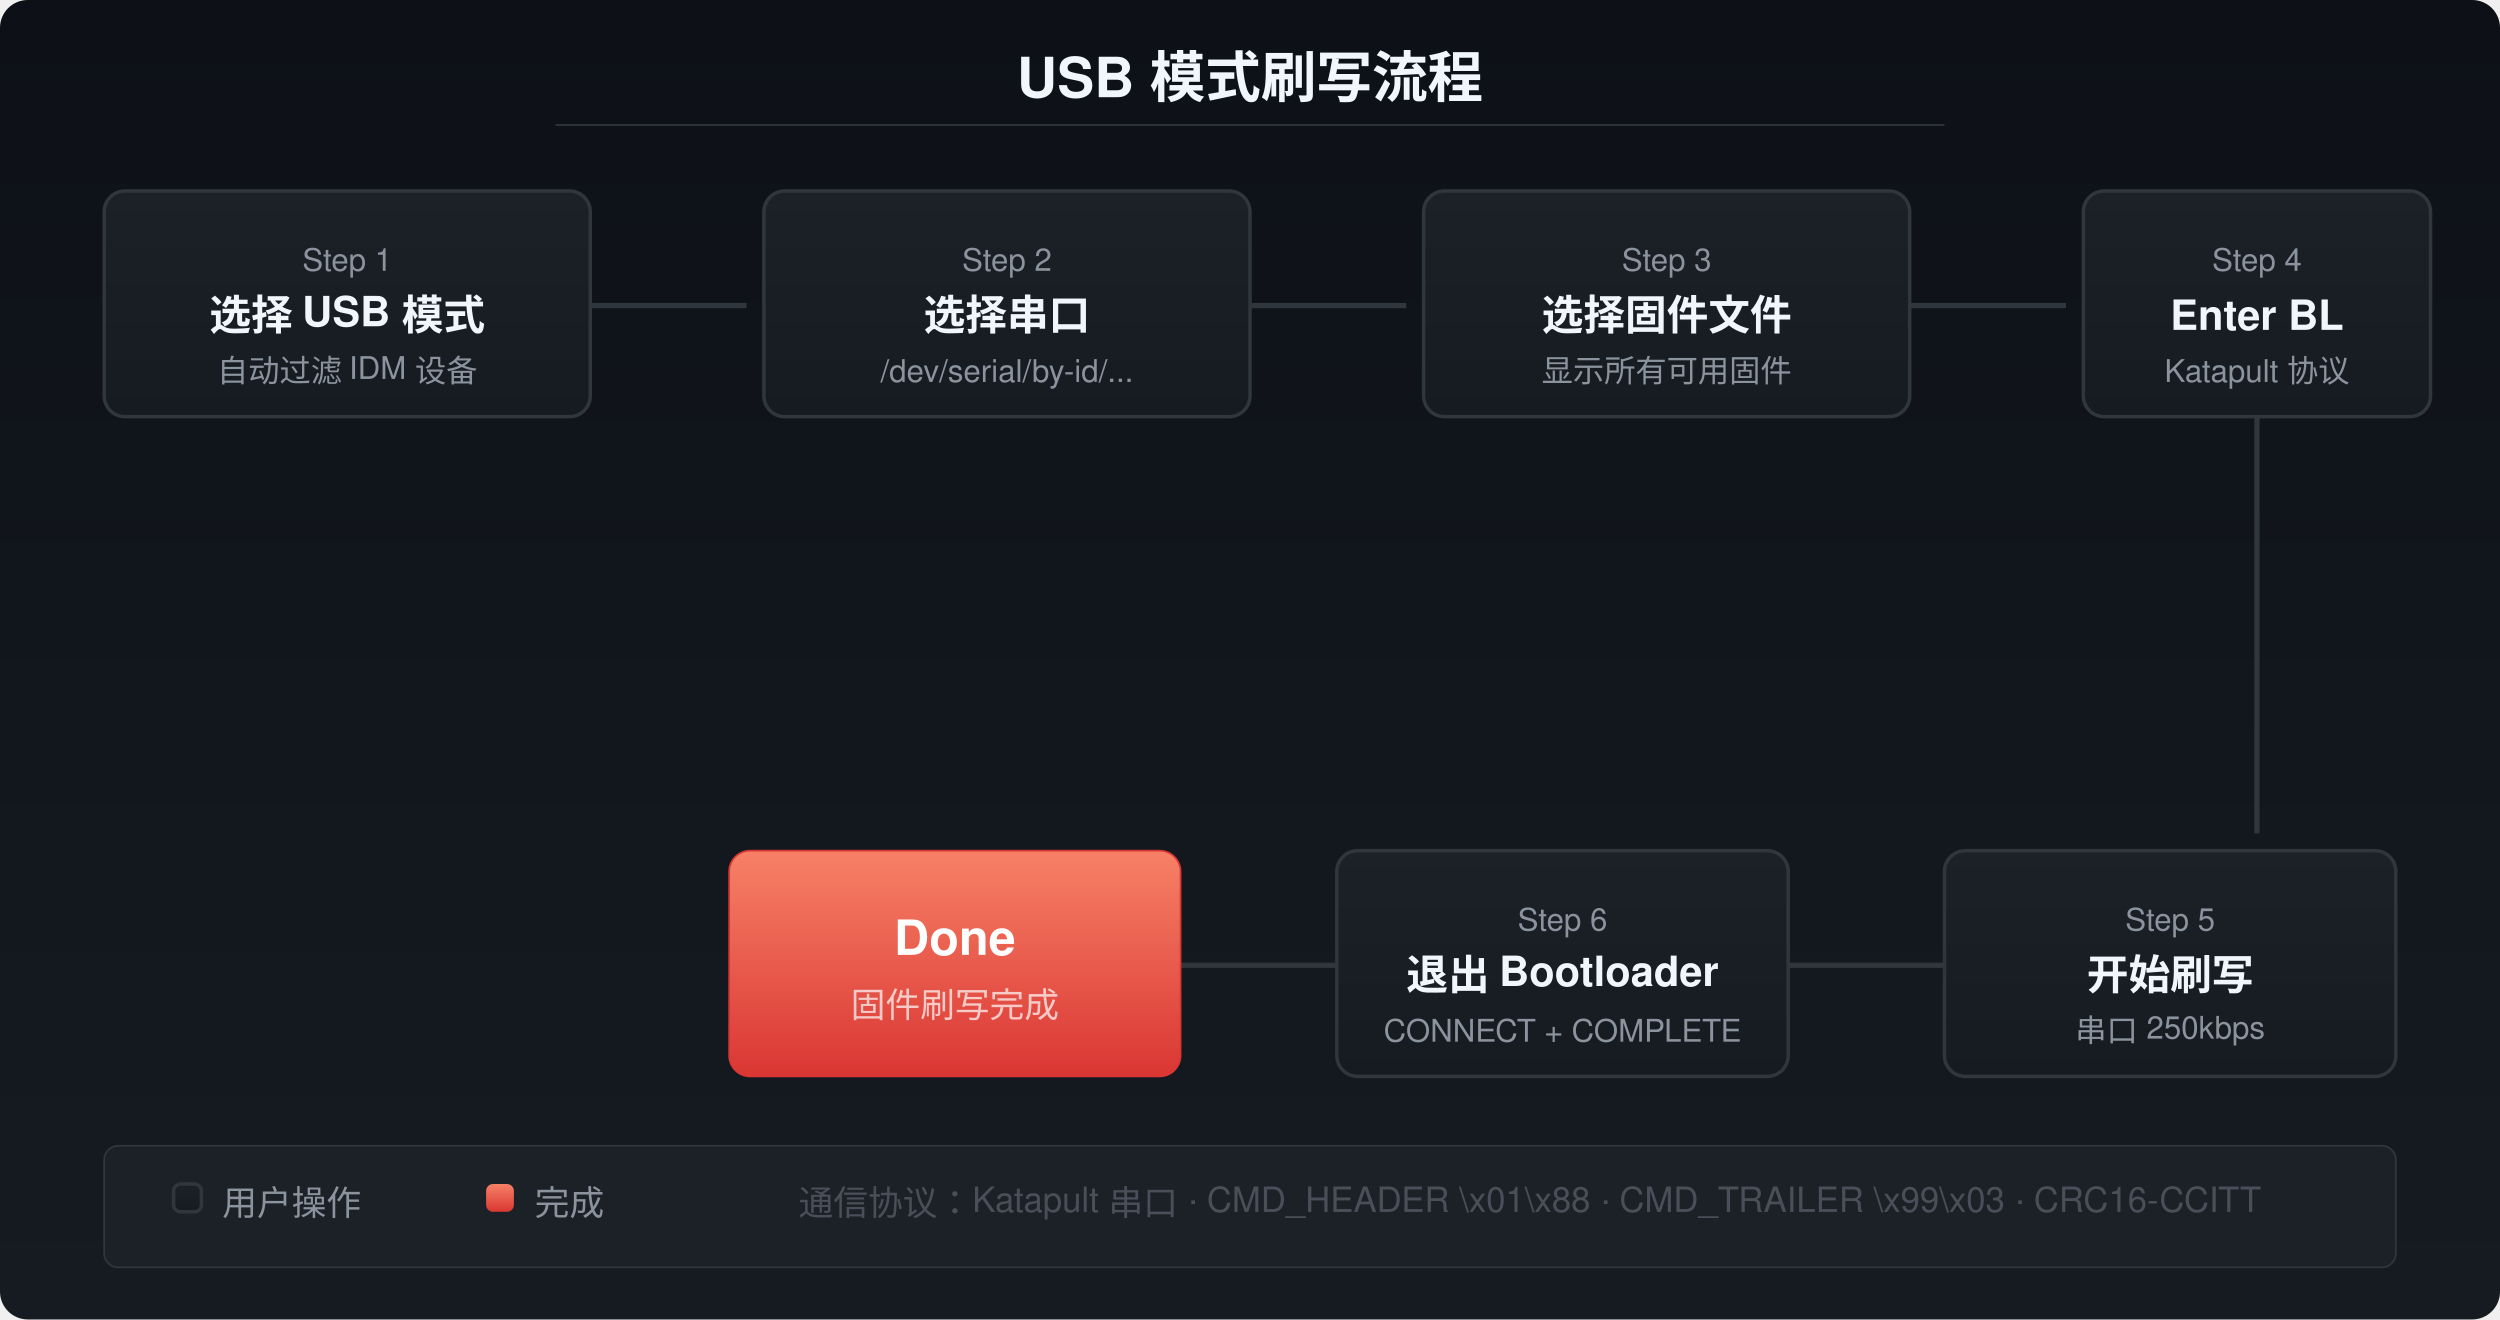
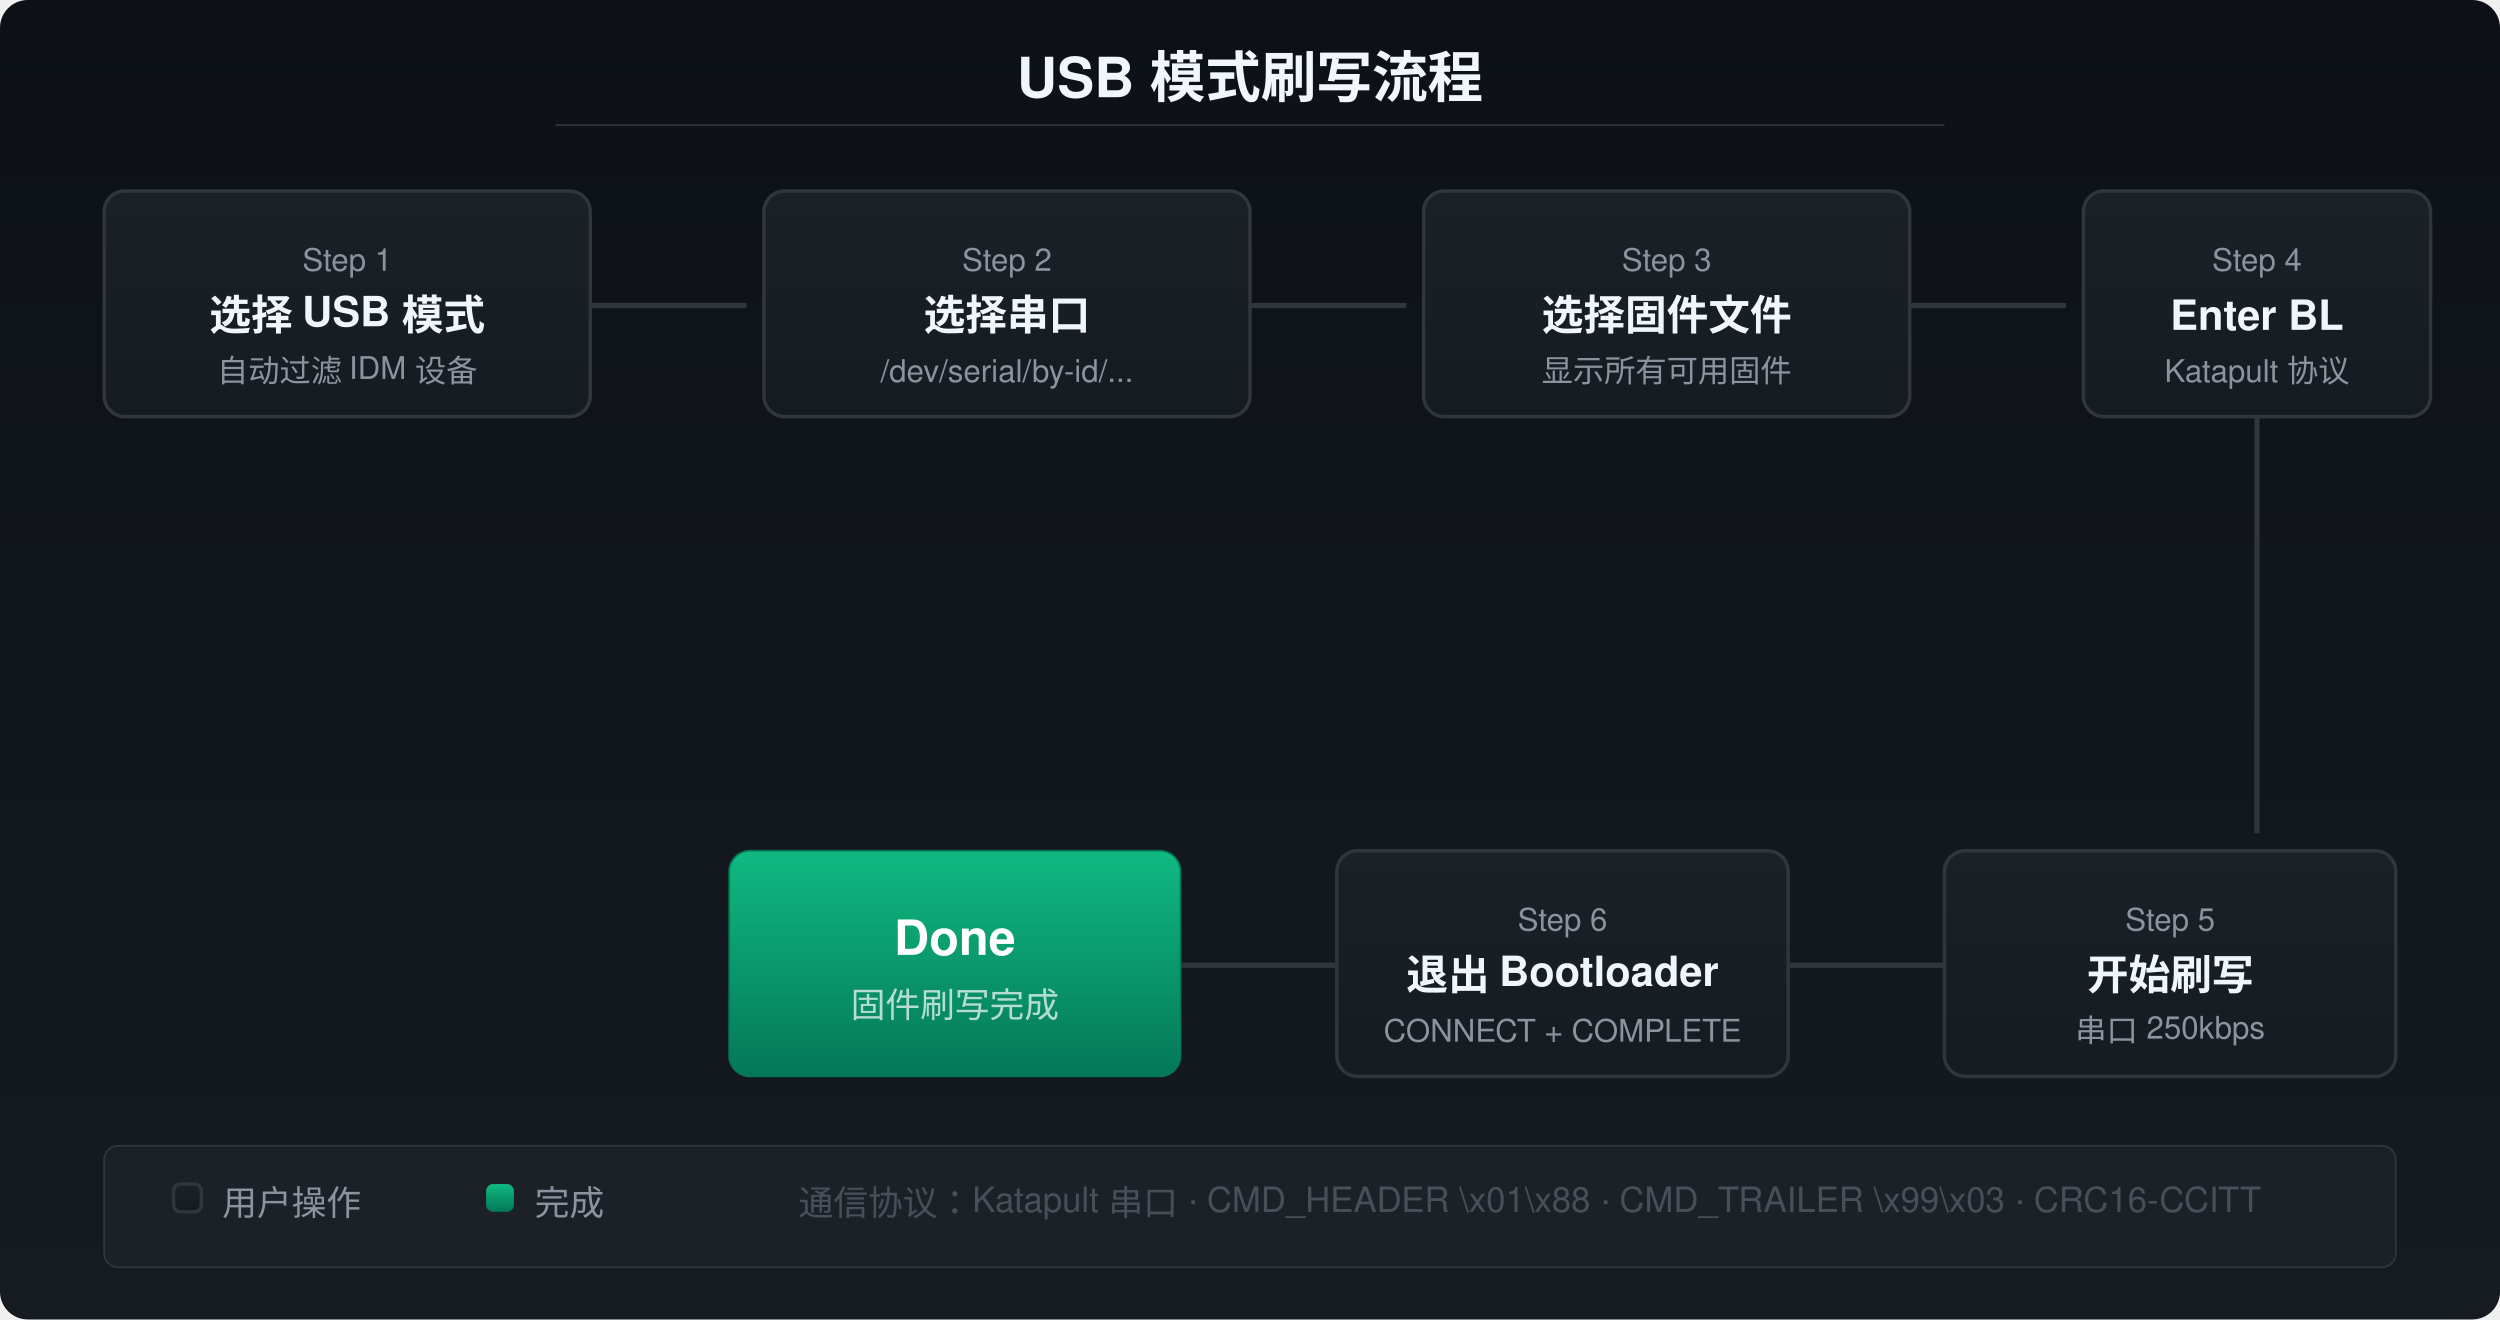
<svg xmlns="http://www.w3.org/2000/svg" viewBox="0 0 720 380" font-family="-apple-system,BlinkMacSystemFont,'Segoe UI',Helvetica,Arial,sans-serif">
  <defs>
    <linearGradient id="bgGrad" x1="0" y1="0" x2="0" y2="1">
      <stop offset="0%" stop-color="#0d1117" />
      <stop offset="100%" stop-color="#161b22" />
    </linearGradient>
    <linearGradient id="stepGrad" x1="0" y1="0" x2="0" y2="1">
      <stop offset="0%" stop-color="#1c2128" />
      <stop offset="100%" stop-color="#161b22" />
    </linearGradient>
    <linearGradient id="endGrad" x1="0" y1="0" x2="0" y2="1">
-       <stop offset="0%" stop-color="#f78166" />
-       <stop offset="100%" stop-color="#da3633" />
+       <stop offset="0%" stop-color="#10b981" />
+       <stop offset="100%" stop-color="#047857" />
    </linearGradient>
  </defs>
  <rect width="720" height="380" rx="8" fill="url(#bgGrad)" />
  <text x="360" y="28" fill="#f0f6fc" font-size="16" font-weight="700" text-anchor="middle">USB 模式刷写流程</text>
  <line x1="160" y1="36" x2="560" y2="36" stroke="#30363d" stroke-width="0.5" />
  <rect x="30" y="55" width="140" height="65" rx="6" fill="url(#stepGrad)" stroke="#30363d" stroke-width="1" />
  <text x="100" y="78" fill="#8b949e" font-size="9" text-anchor="middle">Step 1</text>
  <text x="100" y="95" fill="#f0f6fc" font-size="12" font-weight="600" text-anchor="middle">选择 USB 模式</text>
  <text x="100" y="110" fill="#8b949e" font-size="9" text-anchor="middle">自动过滤 IDM 设备</text>
  <line x1="170" y1="88" x2="215" y2="88" stroke="#30363d" stroke-width="1.5" />
  <rect x="220" y="55" width="140" height="65" rx="6" fill="url(#stepGrad)" stroke="#30363d" stroke-width="1" />
  <text x="290" y="78" fill="#8b949e" font-size="9" text-anchor="middle">Step 2</text>
  <text x="290" y="95" fill="#f0f6fc" font-size="12" font-weight="600" text-anchor="middle">选择串口</text>
  <text x="290" y="110" fill="#8b949e" font-size="9" text-anchor="middle">/dev/serial/by-id/...</text>
  <line x1="360" y1="88" x2="405" y2="88" stroke="#30363d" stroke-width="1.5" />
  <rect x="410" y="55" width="140" height="65" rx="6" fill="url(#stepGrad)" stroke="#30363d" stroke-width="1" />
  <text x="480" y="78" fill="#8b949e" font-size="9" text-anchor="middle">Step 3</text>
  <text x="480" y="95" fill="#f0f6fc" font-size="12" font-weight="600" text-anchor="middle">选择固件文件</text>
  <text x="480" y="110" fill="#8b949e" font-size="9" text-anchor="middle">显示所有可用固件</text>
  <line x1="550" y1="88" x2="595" y2="88" stroke="#30363d" stroke-width="1.5" />
  <rect x="600" y="55" width="100" height="65" rx="6" fill="url(#stepGrad)" stroke="#30363d" stroke-width="1" />
  <text x="650" y="78" fill="#8b949e" font-size="9" text-anchor="middle">Step 4</text>
  <text x="650" y="95" fill="#f0f6fc" font-size="12" font-weight="600" text-anchor="middle">Enter BL</text>
  <text x="650" y="110" fill="#8b949e" font-size="9" text-anchor="middle">Katapult 协议</text>
  <line x1="650" y1="120" x2="650" y2="240" stroke="#30363d" stroke-width="1.5" />
  <rect x="560" y="245" width="130" height="65" rx="6" fill="url(#stepGrad)" stroke="#30363d" stroke-width="1" />
  <text x="625" y="268" fill="#8b949e" font-size="9" text-anchor="middle">Step 5</text>
  <text x="625" y="285" fill="#f0f6fc" font-size="12" font-weight="600" text-anchor="middle">开始刷写</text>
  <text x="625" y="300" fill="#8b949e" font-size="9" text-anchor="middle">串口 250kbps</text>
  <line x1="560" y1="278" x2="515" y2="278" stroke="#30363d" stroke-width="1.5" />
  <rect x="385" y="245" width="130" height="65" rx="6" fill="url(#stepGrad)" stroke="#30363d" stroke-width="1" />
  <text x="450" y="268" fill="#8b949e" font-size="9" text-anchor="middle">Step 6</text>
  <text x="450" y="285" fill="#f0f6fc" font-size="12" font-weight="600" text-anchor="middle">退出 Bootloader</text>
  <text x="450" y="300" fill="#8b949e" font-size="9" text-anchor="middle">CONNECT + COMPLETE</text>
  <line x1="385" y1="278" x2="340" y2="278" stroke="#30363d" stroke-width="1.5" />
-   <rect x="210" y="245" width="130" height="65" rx="6" fill="url(#endGrad)" stroke="#da3633" stroke-width="0.5" />
+   <rect x="210" y="245" width="130" height="65" rx="6" fill="url(#endGrad)" stroke="#047857" stroke-width="0.5" />
  <text x="275" y="275" fill="#fff" font-size="14" font-weight="700" text-anchor="middle">Done</text>
  <text x="275" y="293" fill="rgba(255,255,255,0.7)" font-size="10" text-anchor="middle">固件刷写完成</text>
  <rect x="30" y="330" width="660" height="35" rx="4" fill="#1c2128" stroke="#30363d" stroke-width="0.5" />
  <rect x="50" y="341" width="8" height="8" rx="2" fill="url(#stepGrad)" stroke="#30363d" />
  <text x="64" y="350" fill="#8b949e" font-size="10">用户操作</text>
  <rect x="140" y="341" width="8" height="8" rx="2" fill="url(#endGrad)" />
  <text x="154" y="350" fill="#8b949e" font-size="10">完成</text>
  <text x="230" y="350" fill="#484f58" font-size="10">通信协议：Katapult 串口 · CMD_HEADER \x01\x88 · CMD_TRAILER \x99\x03 · CRC16-CCITT</text>
</svg>
